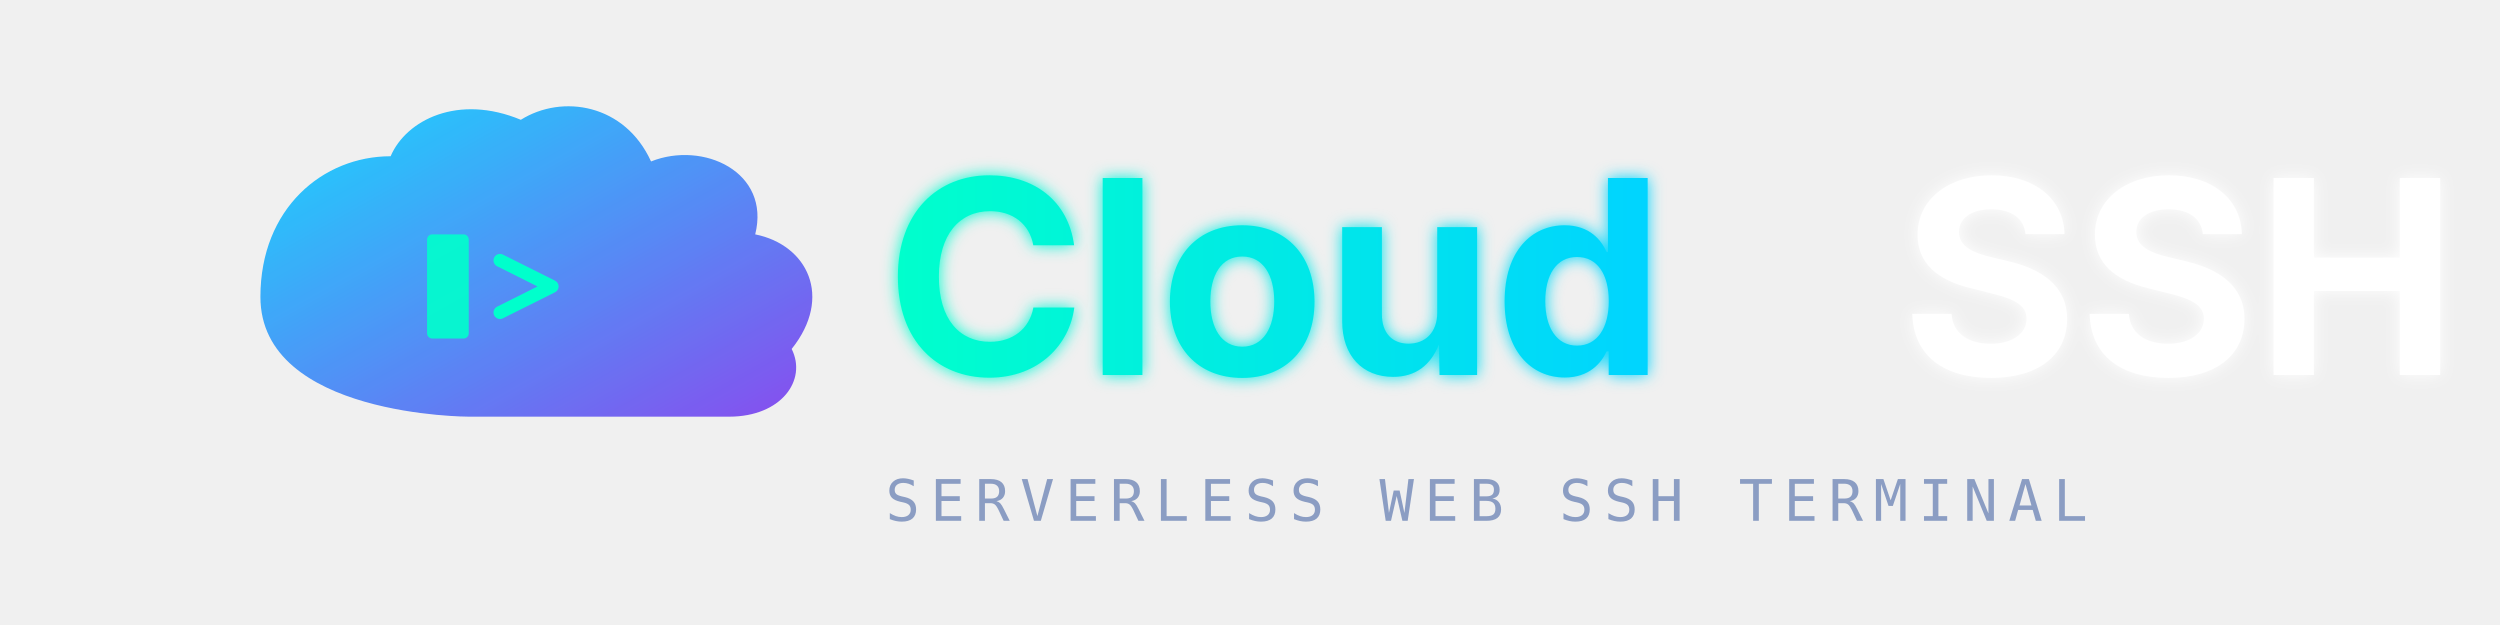
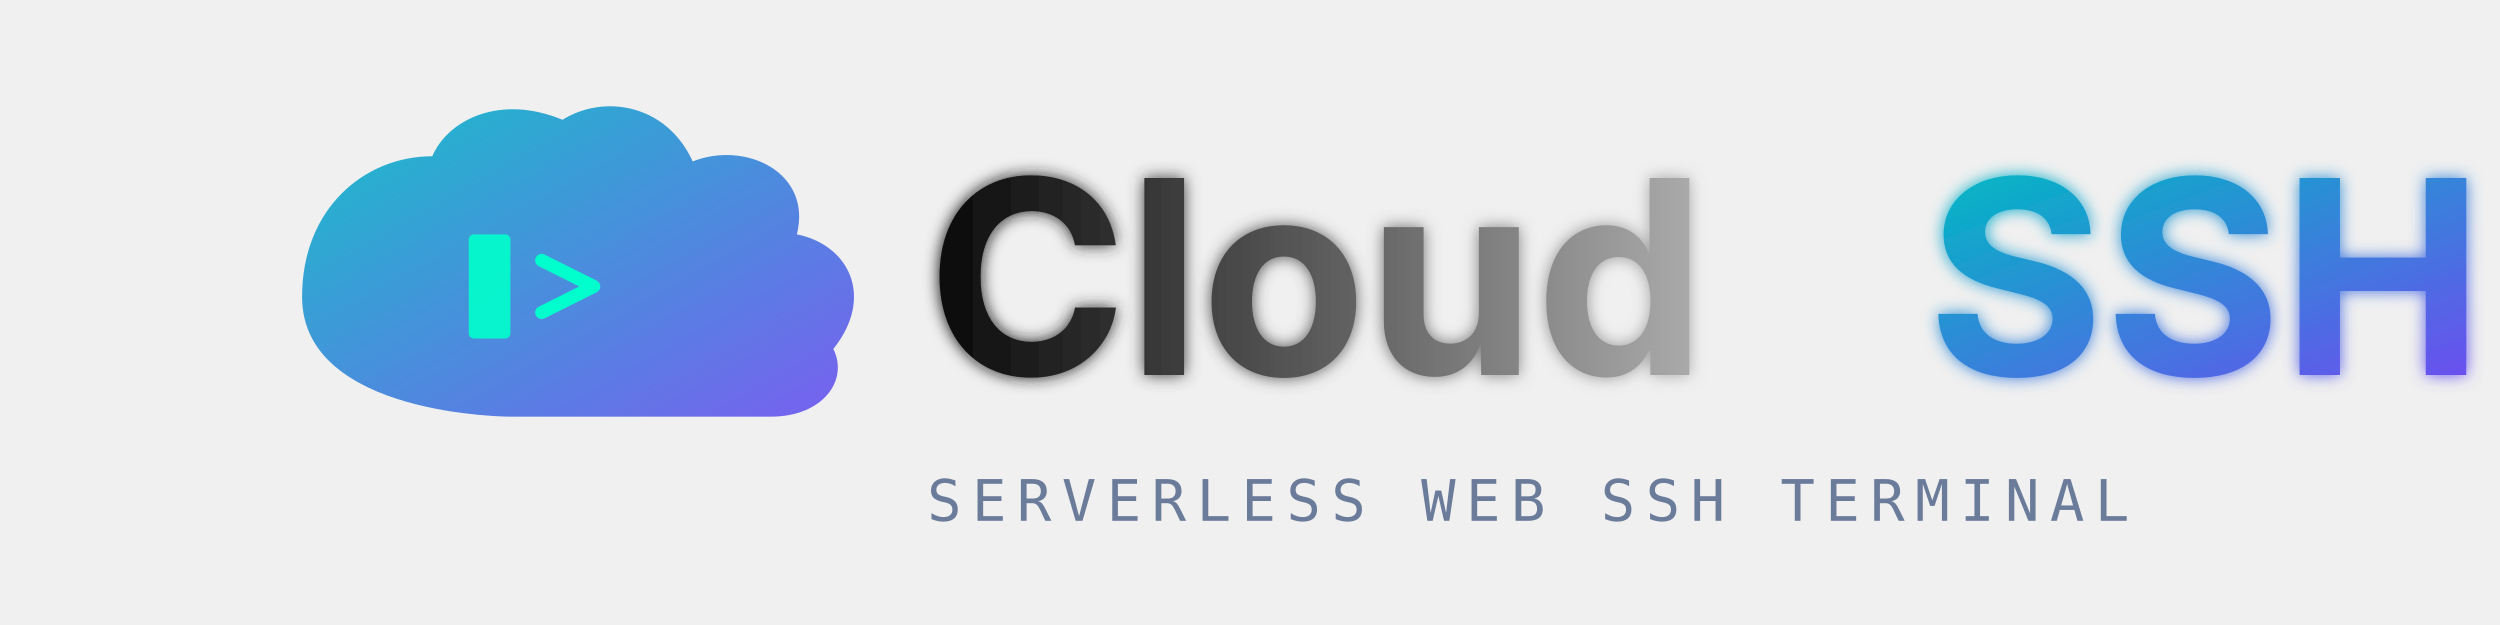
<svg xmlns="http://www.w3.org/2000/svg" viewBox="0 0 480 120" width="480" height="120">
  <defs>
    <linearGradient id="cloudGrad" x1="0%" y1="0%" x2="100%" y2="100%">
-       <stop offset="0%" stop-color="#00d4ff" />
-       <stop offset="100%" stop-color="#7c3aed" />
+       <stop offset="0%" stop-color="#00b8c4" />
+       <stop offset="100%" stop-color="#6b4fef" />
    </linearGradient>
-     <linearGradient id="sshGrad" x1="0%" y1="0%" x2="100%" y2="0%">
-       <stop offset="0%" stop-color="#00ffcc" />
-       <stop offset="100%" stop-color="#00d4ff" />
+     <linearGradient id="textGrad" x1="0%" y1="0%" x2="100%" y2="0%">
+       <stop offset="0%" stop-color="#0a0a0a" />
+       <stop offset="100%" stop-color="#aaaaaa" />
    </linearGradient>
    <filter id="glow">
      <feGaussianBlur stdDeviation="1.5" result="blur" />
      <feMerge>
        <feMergeNode in="blur" />
        <feMergeNode in="SourceGraphic" />
      </feMerge>
    </filter>
  </defs>
-   <g transform="translate(20, 15)">
+   <g transform="translate(28, 15)">
    <path d="M70 65 C70 65 30 65 30 42 C30 25 42 15 55 15 C58 8 68 3 80 8 C88 3 100 5 105 16 C115 12 128 18 125 30 C135 32 140 42 132 52 C135 58 130 65 120 65 Z" fill="url(#cloudGrad)" opacity="0.9" />
    <rect x="62" y="30" width="8" height="20" rx="1" fill="#00ffcc" opacity="0.9">
      <animate attributeName="opacity" values="0.9;0.3;0.9" dur="1.2s" repeatCount="indefinite" />
    </rect>
    <path d="M76 35 L86 40 L76 45" stroke="#00ffcc" stroke-width="2.5" stroke-linecap="round" stroke-linejoin="round" fill="none" />
  </g>
-   <text x="170" y="72" font-family="'SF Pro Display','Helvetica Neue','Segoe UI',sans-serif" font-size="52" font-weight="700" fill="url(#sshGrad)" filter="url(#glow)">Cloud</text>
-   <text x="365" y="72" font-family="'SF Pro Display','Helvetica Neue','Segoe UI',sans-serif" font-size="52" font-weight="700" fill="white" filter="url(#glow)">SSH</text>
-   <line x1="170" y1="82" x2="465" y2="82" stroke="url(#cloudGrad)" stroke-width="2" opacity="0.4" />
-   <text x="170" y="100" font-family="'SF Mono','Fira Code','Consolas',monospace" font-size="11" fill="#8b9dc3" letter-spacing="2">SERVERLESS WEB SSH TERMINAL</text>
+   <text x="178" y="72" font-family="'SF Pro Display','Helvetica Neue','Segoe UI',sans-serif" font-size="52" font-weight="700" fill="url(#textGrad)" filter="url(#glow)">Cloud</text>
+   <text x="370" y="72" font-family="'SF Pro Display','Helvetica Neue','Segoe UI',sans-serif" font-size="52" font-weight="700" fill="url(#cloudGrad)" filter="url(#glow)">SSH</text>
+   <line x1="178" y1="82" x2="460" y2="82" stroke="url(#cloudGrad)" stroke-width="2" opacity="0.4" />
+   <text x="178" y="100" font-family="'SF Mono','Fira Code','Consolas',monospace" font-size="11" fill="#6b7b9a" letter-spacing="2">SERVERLESS WEB SSH TERMINAL</text>
</svg>
